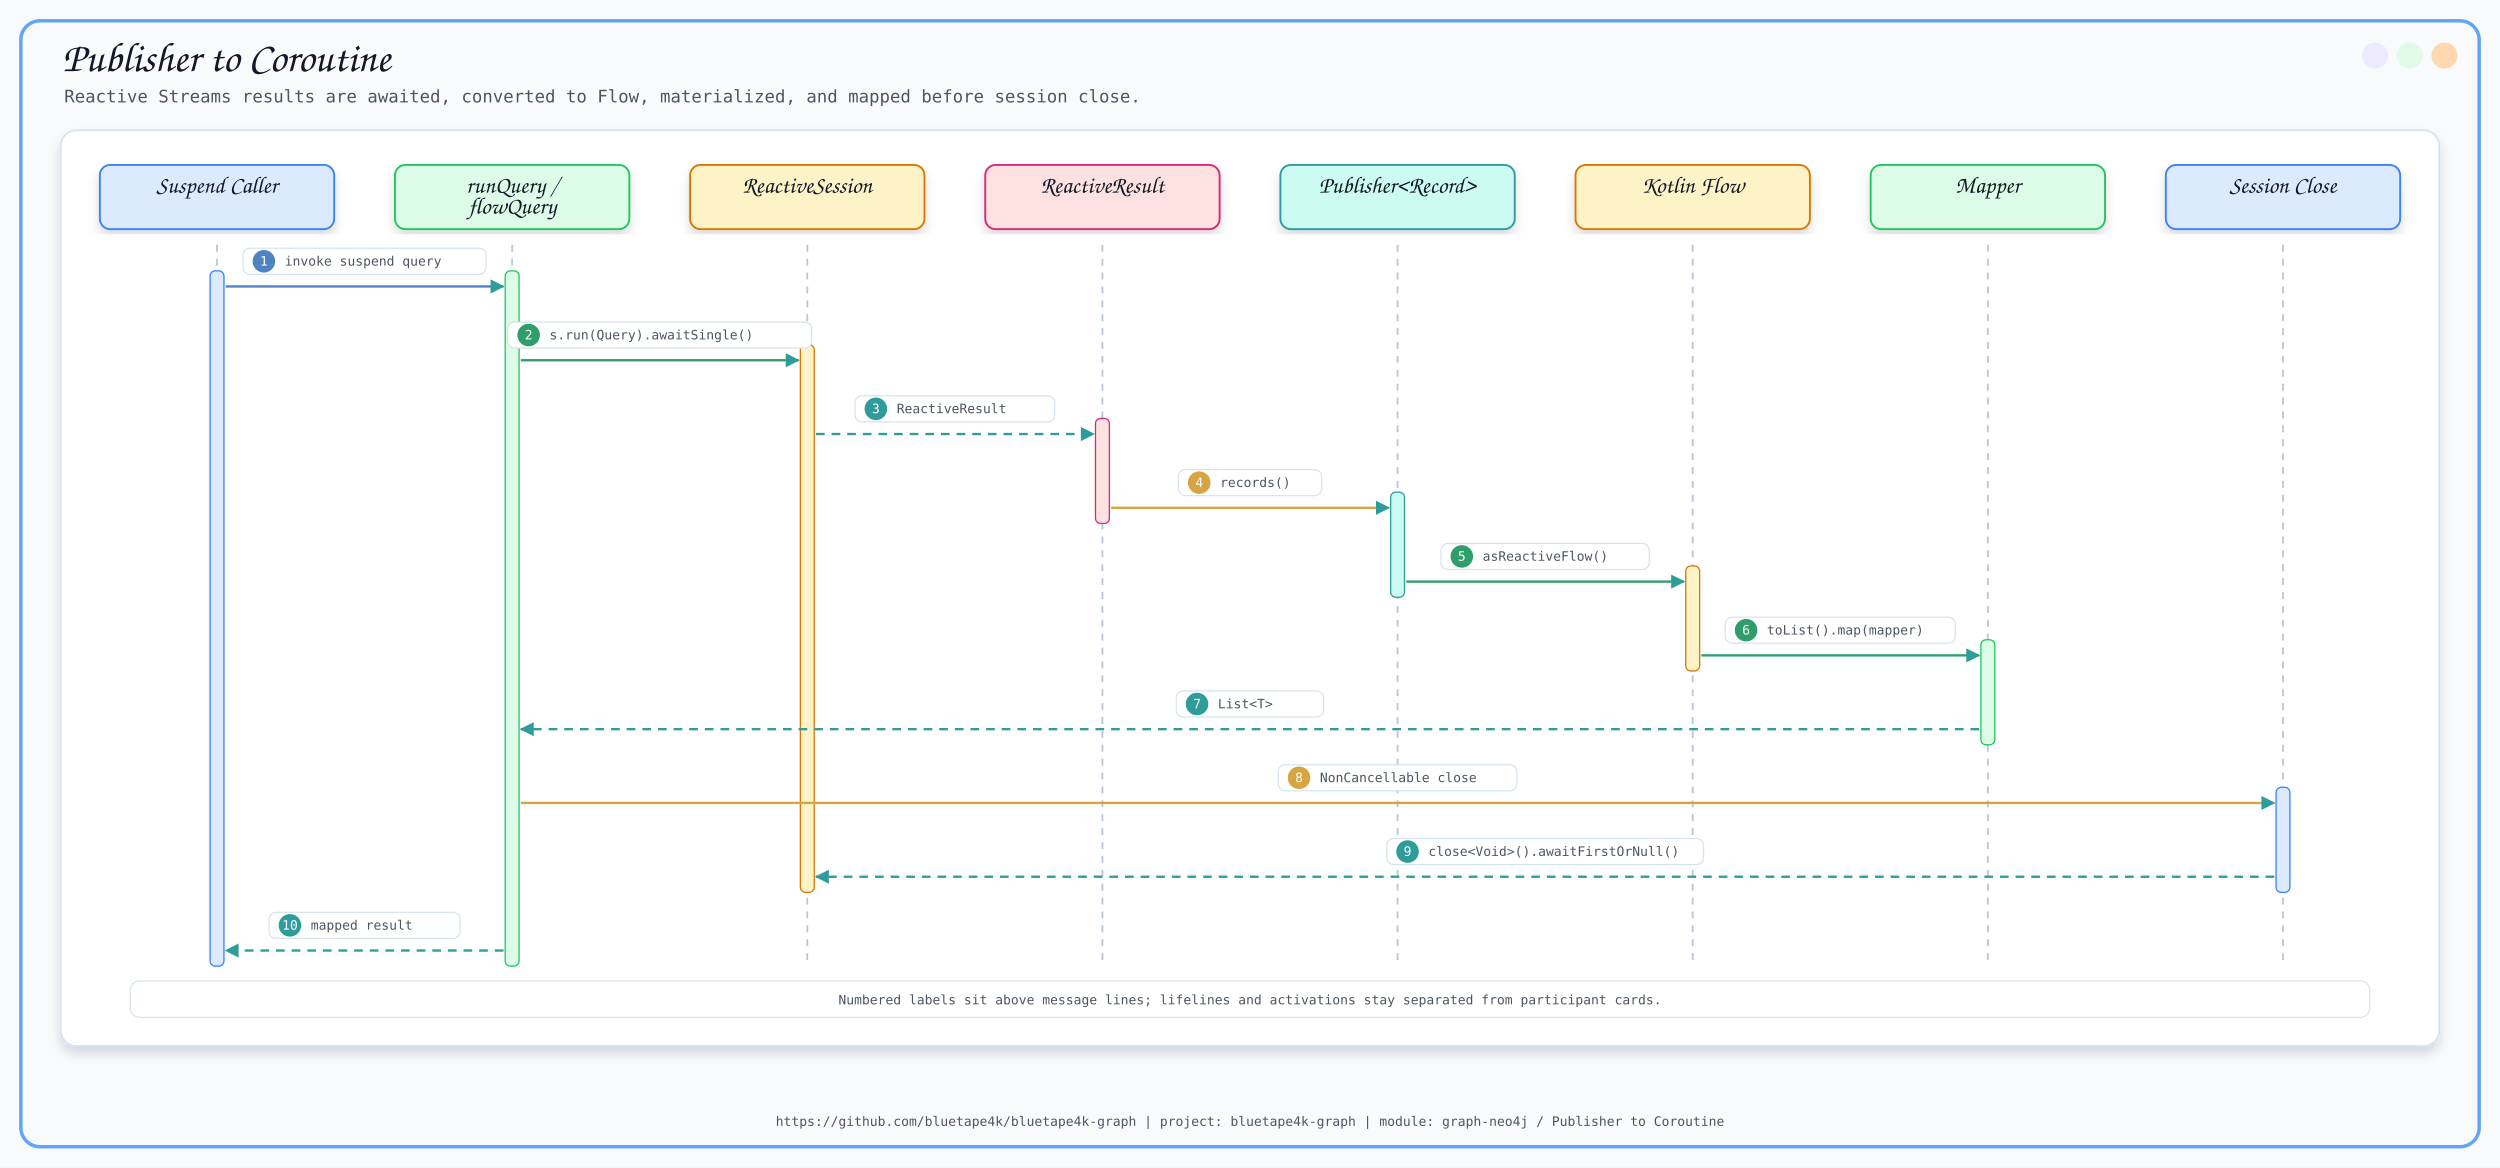
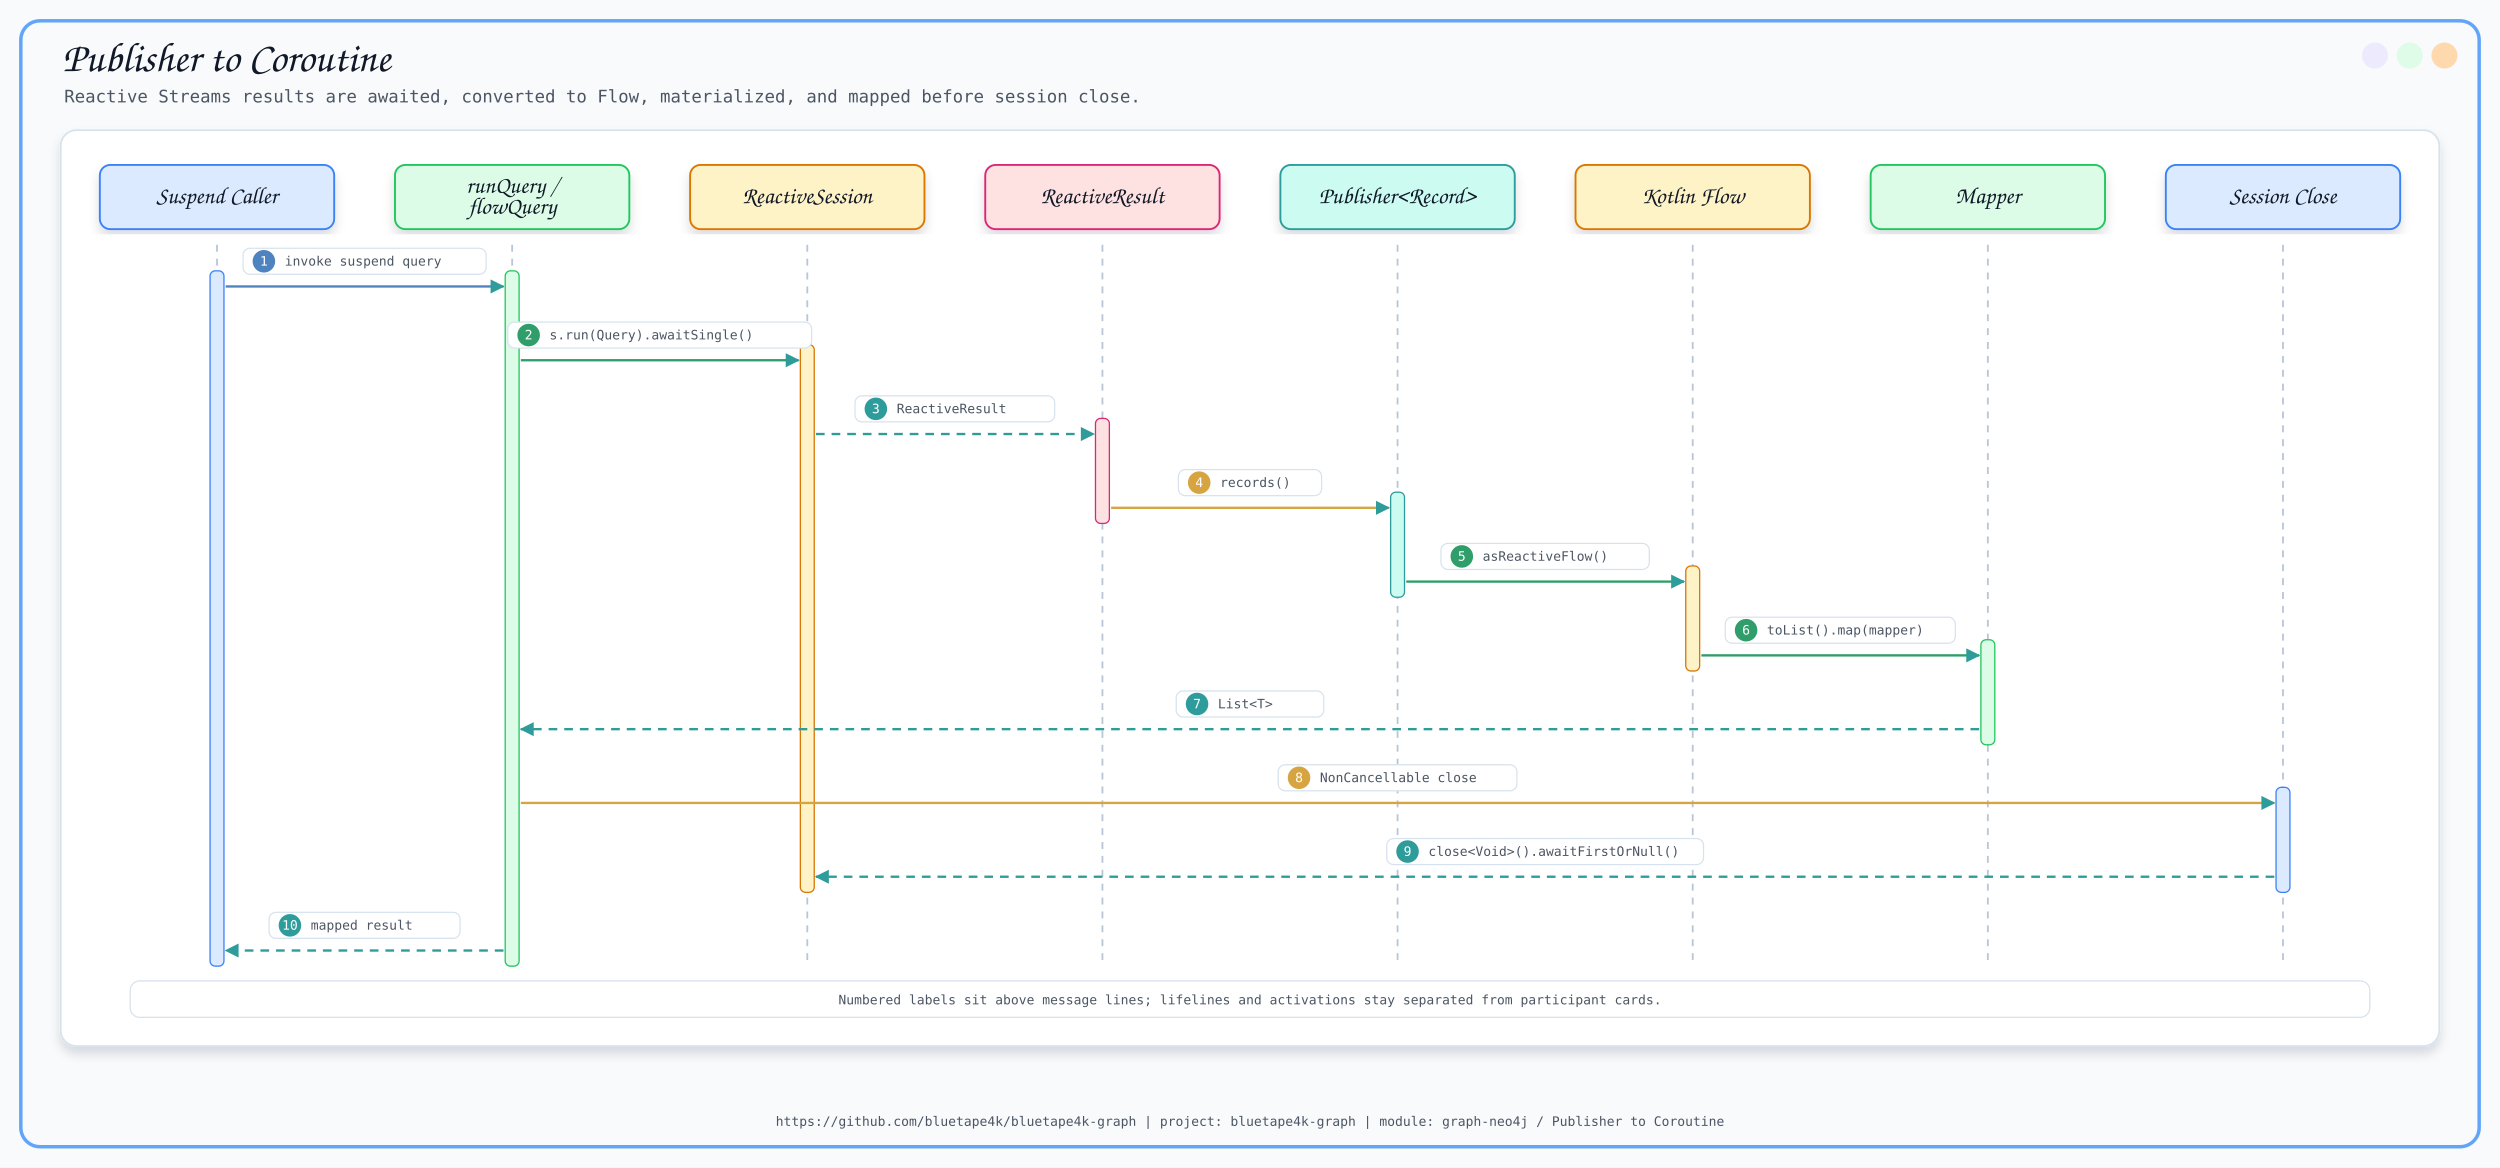
<svg xmlns="http://www.w3.org/2000/svg" width="2880" height="1345" viewBox="0 0 2880 1345">
  <defs>
    <filter id="softShadow" x="-8%" y="-8%" width="116%" height="116%">
      <feDropShadow dx="0" dy="8" stdDeviation="6" flood-color="#0F172A" flood-opacity="0.14" />
    </filter>
    <marker id="arrow" viewBox="0 0 10 10" refX="9" refY="5" markerWidth="8" markerHeight="8" orient="auto-start-reverse">
      <path d="M 0 0 L 10 5 L 0 10 z" fill="#2563EB" />
    </marker>
  </defs>
  <style>
      .title { font-family: 'Architects Daughter', cursive; font-size: 48px; fill: #111827; }
      .subtitle { font-family: 'Comic Mono', monospace; font-size: 20px; fill: #4B5563; }
      .label { font-family: 'Architects Daughter', cursive; font-size: 27px; fill: #111827; }
      .small { font-family: 'Comic Mono', monospace; font-size: 18px; fill: #374151; }
      .tiny { font-family: 'Comic Mono', monospace; font-size: 15px; fill: #4B5563; }
      .card { filter: url(#softShadow); }
      .line { stroke: #2563EB; stroke-width: 3; fill: none; marker-end: url(#arrow); }
      .thin { stroke: #60A5FA; stroke-width: 2; fill: none; marker-end: url(#arrow); }
      .dash { stroke: #64748B; stroke-width: 2; stroke-dasharray: 8 8; fill: none; marker-end: url(#arrow); }
    </style>
  <defs>
    <marker id="seqArrow" markerWidth="6" markerHeight="6" refX="5.5" refY="3" orient="auto" markerUnits="strokeWidth">
      <path d="M 0 0 L 6 3 L 0 6 z" fill="#2E9C9B" />
    </marker>
  </defs>
  <rect x="0" y="0" width="2880" height="1345" fill="#F8FAFC" />
  <rect x="24" y="24" width="2832" height="1297" rx="22" fill="none" stroke="#60A5FA" stroke-width="4" />
  <circle cx="2816" cy="64" r="15" fill="#FED7AA" opacity="0.95" />
  <circle cx="2776" cy="64" r="15" fill="#DCFCE7" opacity="0.95" />
  <circle cx="2736" cy="64" r="15" fill="#EDE9FE" opacity="0.95" />
  <text x="72" y="82" class="title">Publisher to Coroutine</text>
  <text x="74" y="118" class="subtitle">Reactive Streams results are awaited, converted to Flow, materialized, and mapped before session close.</text>
  <text x="1440.0" y="1297" text-anchor="middle" class="tiny">https://github.com/bluetape4k/bluetape4k-graph | project: bluetape4k-graph | module: graph-neo4j / Publisher to Coroutine</text>
  <rect x="70" y="150" width="2740" height="1055" rx="18" fill="#FFFFFF" stroke="#D6E2ED" stroke-width="2" filter="url(#softShadow)" />
  <rect x="115.0" y="190" width="270" height="74" rx="12" fill="#DBEAFE" stroke="#3B82F6" stroke-width="2.2" filter="url(#softShadow)" />
-   <text x="250.0" y="222" text-anchor="middle" class="label">Suspend Caller</text>
+   <text x="250.0" y="227" text-anchor="middle" dominant-baseline="middle" class="label">Suspend Caller</text>
  <line x1="250.0" y1="282" x2="250.0" y2="1113" stroke="#B8C6D6" stroke-width="2.1" stroke-dasharray="8 8" />
  <rect x="455.0" y="190" width="270" height="74" rx="12" fill="#DCFCE7" stroke="#22C55E" stroke-width="2.2" filter="url(#softShadow)" />
-   <text x="590.0" y="222" text-anchor="middle" class="label">runQuery /</text>
-   <text x="590.0" y="246" text-anchor="middle" class="label">flowQuery</text>
+   <text x="590.0" y="215" text-anchor="middle" dominant-baseline="middle" class="label">runQuery /</text>
+   <text x="590.0" y="239" text-anchor="middle" dominant-baseline="middle" class="label">flowQuery</text>
  <line x1="590.0" y1="282" x2="590.0" y2="1113" stroke="#B8C6D6" stroke-width="2.1" stroke-dasharray="8 8" />
  <rect x="795.0" y="190" width="270" height="74" rx="12" fill="#FEF3C7" stroke="#D97706" stroke-width="2.2" filter="url(#softShadow)" />
-   <text x="930.0" y="222" text-anchor="middle" class="label">ReactiveSession</text>
+   <text x="930.0" y="227" text-anchor="middle" dominant-baseline="middle" class="label">ReactiveSession</text>
  <line x1="930.0" y1="282" x2="930.0" y2="1113" stroke="#B8C6D6" stroke-width="2.1" stroke-dasharray="8 8" />
  <rect x="1135.0" y="190" width="270" height="74" rx="12" fill="#FEE2E2" stroke="#DB2777" stroke-width="2.2" filter="url(#softShadow)" />
-   <text x="1270.0" y="222" text-anchor="middle" class="label">ReactiveResult</text>
+   <text x="1270.0" y="227" text-anchor="middle" dominant-baseline="middle" class="label">ReactiveResult</text>
  <line x1="1270.0" y1="282" x2="1270.0" y2="1113" stroke="#B8C6D6" stroke-width="2.1" stroke-dasharray="8 8" />
  <rect x="1475.0" y="190" width="270" height="74" rx="12" fill="#CCFBF1" stroke="#2E9C9B" stroke-width="2.2" filter="url(#softShadow)" />
-   <text x="1610.0" y="222" text-anchor="middle" class="label">Publisher&lt;Record&gt;</text>
+   <text x="1610.0" y="227" text-anchor="middle" dominant-baseline="middle" class="label">Publisher&lt;Record&gt;</text>
  <line x1="1610.0" y1="282" x2="1610.0" y2="1113" stroke="#B8C6D6" stroke-width="2.1" stroke-dasharray="8 8" />
  <rect x="1815.0" y="190" width="270" height="74" rx="12" fill="#FEF3C7" stroke="#D97706" stroke-width="2.2" filter="url(#softShadow)" />
-   <text x="1950.0" y="222" text-anchor="middle" class="label">Kotlin Flow</text>
+   <text x="1950.0" y="227" text-anchor="middle" dominant-baseline="middle" class="label">Kotlin Flow</text>
  <line x1="1950.0" y1="282" x2="1950.0" y2="1113" stroke="#B8C6D6" stroke-width="2.1" stroke-dasharray="8 8" />
  <rect x="2155.0" y="190" width="270" height="74" rx="12" fill="#DCFCE7" stroke="#22C55E" stroke-width="2.2" filter="url(#softShadow)" />
-   <text x="2290.0" y="222" text-anchor="middle" class="label">Mapper</text>
+   <text x="2290.0" y="227" text-anchor="middle" dominant-baseline="middle" class="label">Mapper</text>
  <line x1="2290.0" y1="282" x2="2290.0" y2="1113" stroke="#B8C6D6" stroke-width="2.1" stroke-dasharray="8 8" />
  <rect x="2495.0" y="190" width="270" height="74" rx="12" fill="#DBEAFE" stroke="#3B82F6" stroke-width="2.2" filter="url(#softShadow)" />
-   <text x="2630.0" y="222" text-anchor="middle" class="label">Session Close</text>
+   <text x="2630.0" y="227" text-anchor="middle" dominant-baseline="middle" class="label">Session Close</text>
  <line x1="2630.0" y1="282" x2="2630.0" y2="1113" stroke="#B8C6D6" stroke-width="2.1" stroke-dasharray="8 8" />
  <rect x="242.0" y="312" width="16" height="801" rx="6" fill="#DBEAFE" stroke="#3B82F6" stroke-width="1.5" />
  <rect x="582.0" y="312" width="16" height="801" rx="6" fill="#DCFCE7" stroke="#22C55E" stroke-width="1.5" />
  <rect x="922.0" y="397" width="16" height="631" rx="6" fill="#FEF3C7" stroke="#D97706" stroke-width="1.5" />
  <rect x="1262.0" y="482" width="16" height="121" rx="6" fill="#FEE2E2" stroke="#DB2777" stroke-width="1.5" />
  <rect x="1602.0" y="567" width="16" height="121" rx="6" fill="#CCFBF1" stroke="#2E9C9B" stroke-width="1.5" />
  <rect x="1942.0" y="652" width="16" height="121" rx="6" fill="#FEF3C7" stroke="#D97706" stroke-width="1.5" />
  <rect x="2282.0" y="737" width="16" height="121" rx="6" fill="#DCFCE7" stroke="#22C55E" stroke-width="1.5" />
  <rect x="2622.0" y="907" width="16" height="121" rx="6" fill="#DBEAFE" stroke="#3B82F6" stroke-width="1.5" />
  <line x1="260.0" y1="330" x2="580.0" y2="330" stroke="#4F83BF" stroke-width="2.7" marker-end="url(#seqArrow)" />
  <rect x="280.0" y="286" width="280" height="30" rx="8" fill="#FFFFFF" stroke="#D6E2ED" stroke-width="1.4" />
  <circle cx="304.0" cy="301" r="13" fill="#4F83BF" />
  <text x="304.0" y="306" text-anchor="middle" class="tiny" style="fill:#FFFFFF">1</text>
  <text x="328.0" y="306" class="tiny">invoke suspend query</text>
  <line x1="600.0" y1="415" x2="920.0" y2="415" stroke="#2F9E6B" stroke-width="2.7" marker-end="url(#seqArrow)" />
  <rect x="585.0" y="371" width="350" height="30" rx="8" fill="#FFFFFF" stroke="#D6E2ED" stroke-width="1.4" />
  <circle cx="609.0" cy="386" r="13" fill="#2F9E6B" />
  <text x="609.0" y="391" text-anchor="middle" class="tiny" style="fill:#FFFFFF">2</text>
  <text x="633.0" y="391" class="tiny">s.run(Query).awaitSingle()</text>
  <line x1="940.0" y1="500" x2="1260.0" y2="500" stroke="#2E9C9B" stroke-width="2.7" stroke-dasharray="10 8" marker-end="url(#seqArrow)" />
  <rect x="985.0" y="456" width="230" height="30" rx="8" fill="#FFFFFF" stroke="#D6E2ED" stroke-width="1.4" />
  <circle cx="1009.0" cy="471" r="13" fill="#2E9C9B" />
  <text x="1009.0" y="476" text-anchor="middle" class="tiny" style="fill:#FFFFFF">3</text>
  <text x="1033.0" y="476" class="tiny">ReactiveResult</text>
  <line x1="1280.0" y1="585" x2="1600.0" y2="585" stroke="#D6A441" stroke-width="2.7" marker-end="url(#seqArrow)" />
  <rect x="1357.5" y="541" width="165" height="30" rx="8" fill="#FFFFFF" stroke="#D6E2ED" stroke-width="1.4" />
  <circle cx="1381.5" cy="556" r="13" fill="#D6A441" />
  <text x="1381.5" y="561" text-anchor="middle" class="tiny" style="fill:#FFFFFF">4</text>
  <text x="1405.5" y="561" class="tiny">records()</text>
  <line x1="1620.0" y1="670" x2="1940.0" y2="670" stroke="#2F9E6B" stroke-width="2.7" marker-end="url(#seqArrow)" />
  <rect x="1660.0" y="626" width="240" height="30" rx="8" fill="#FFFFFF" stroke="#D6E2ED" stroke-width="1.4" />
  <circle cx="1684.0" cy="641" r="13" fill="#2F9E6B" />
  <text x="1684.0" y="646" text-anchor="middle" class="tiny" style="fill:#FFFFFF">5</text>
  <text x="1708.0" y="646" class="tiny">asReactiveFlow()</text>
  <line x1="1960.0" y1="755" x2="2280.0" y2="755" stroke="#2F9E6B" stroke-width="2.7" marker-end="url(#seqArrow)" />
  <rect x="1987.5" y="711" width="265" height="30" rx="8" fill="#FFFFFF" stroke="#D6E2ED" stroke-width="1.4" />
  <circle cx="2011.5" cy="726" r="13" fill="#2F9E6B" />
  <text x="2011.5" y="731" text-anchor="middle" class="tiny" style="fill:#FFFFFF">6</text>
  <text x="2035.5" y="731" class="tiny">toList().map(mapper)</text>
  <line x1="2280.0" y1="840" x2="600.0" y2="840" stroke="#2E9C9B" stroke-width="2.7" stroke-dasharray="10 8" marker-end="url(#seqArrow)" />
  <rect x="1355.0" y="796" width="170" height="30" rx="8" fill="#FFFFFF" stroke="#D6E2ED" stroke-width="1.4" />
  <circle cx="1379.0" cy="811" r="13" fill="#2E9C9B" />
  <text x="1379.0" y="816" text-anchor="middle" class="tiny" style="fill:#FFFFFF">7</text>
  <text x="1403.0" y="816" class="tiny">List&lt;T&gt;</text>
  <line x1="600.0" y1="925" x2="2620.0" y2="925" stroke="#D6A441" stroke-width="2.7" marker-end="url(#seqArrow)" />
  <rect x="1472.5" y="881" width="275" height="30" rx="8" fill="#FFFFFF" stroke="#D6E2ED" stroke-width="1.4" />
  <circle cx="1496.5" cy="896" r="13" fill="#D6A441" />
  <text x="1496.5" y="901" text-anchor="middle" class="tiny" style="fill:#FFFFFF">8</text>
  <text x="1520.5" y="901" class="tiny">NonCancellable close</text>
  <line x1="2620.0" y1="1010" x2="940.0" y2="1010" stroke="#2E9C9B" stroke-width="2.7" stroke-dasharray="10 8" marker-end="url(#seqArrow)" />
  <rect x="1597.5" y="966" width="365" height="30" rx="8" fill="#FFFFFF" stroke="#D6E2ED" stroke-width="1.4" />
  <circle cx="1621.5" cy="981" r="13" fill="#2E9C9B" />
  <text x="1621.5" y="986" text-anchor="middle" class="tiny" style="fill:#FFFFFF">9</text>
  <text x="1645.5" y="986" class="tiny">close&lt;Void&gt;().awaitFirstOrNull()</text>
  <line x1="580.0" y1="1095" x2="260.0" y2="1095" stroke="#2E9C9B" stroke-width="2.7" stroke-dasharray="10 8" marker-end="url(#seqArrow)" />
  <rect x="310.0" y="1051" width="220" height="30" rx="8" fill="#FFFFFF" stroke="#D6E2ED" stroke-width="1.4" />
  <circle cx="334.0" cy="1066" r="13" fill="#2E9C9B" />
  <text x="334.0" y="1071" text-anchor="middle" class="tiny" style="fill:#FFFFFF">10</text>
  <text x="358.0" y="1071" class="tiny">mapped result</text>
  <rect x="150" y="1130" width="2580" height="42" rx="11" fill="#FFFFFF" stroke="#D6E2ED" stroke-width="1.4" />
  <text x="1440.0" y="1157" text-anchor="middle" class="tiny">Numbered labels sit above message lines; lifelines and activations stay separated from participant cards.</text>
</svg>
